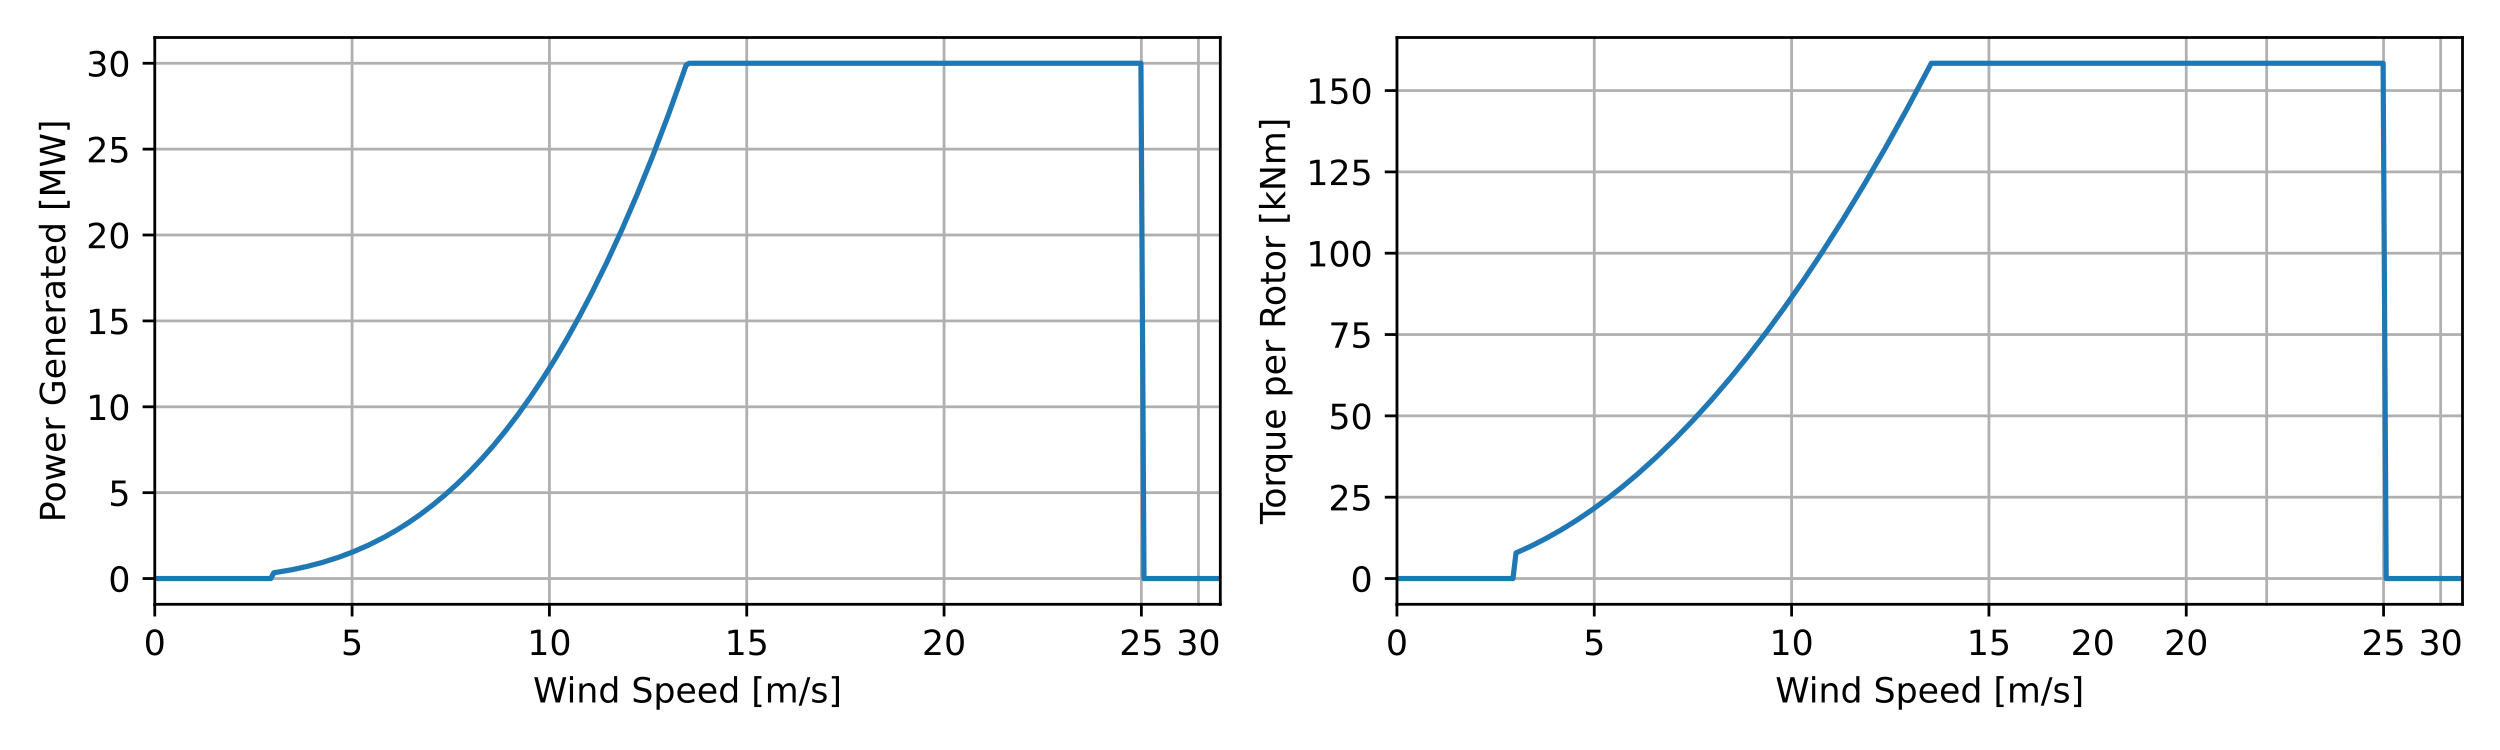
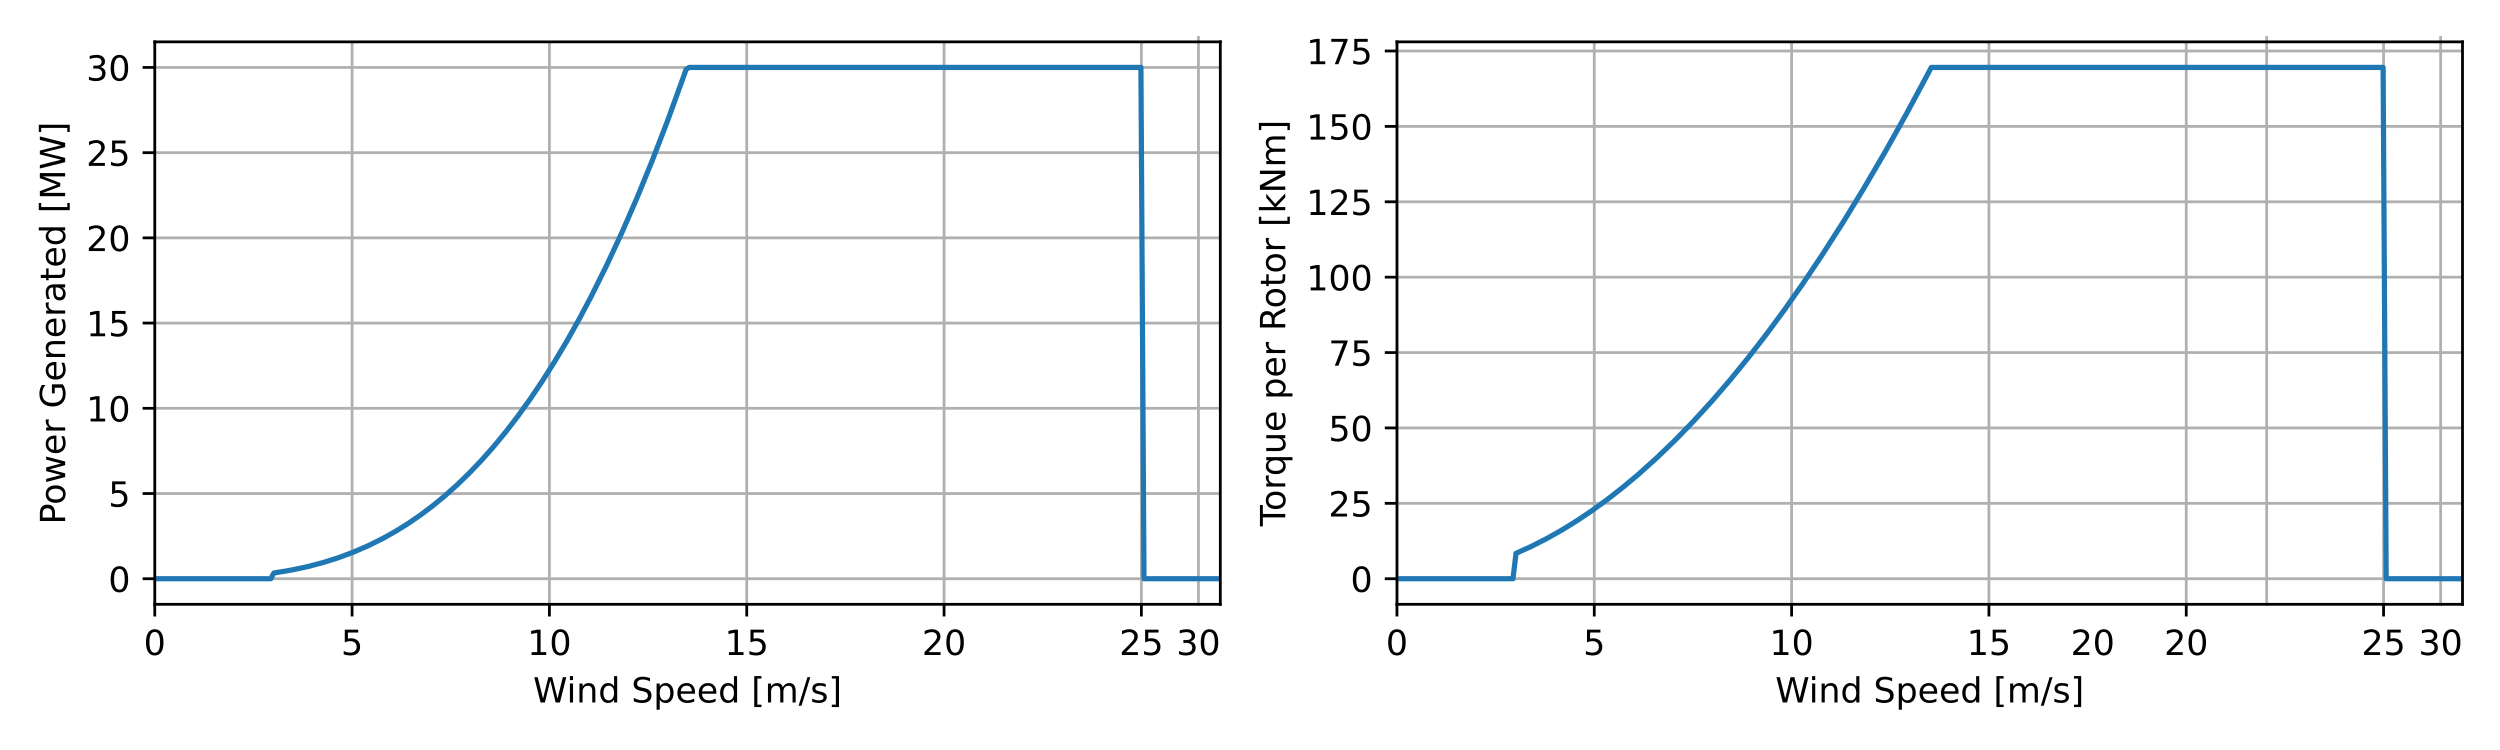
<svg xmlns="http://www.w3.org/2000/svg" xmlns:xlink="http://www.w3.org/1999/xlink" width="720pt" height="216pt" viewBox="0 0 720 216" version="1.1">
  <defs>
    <style type="text/css">*{stroke-linejoin: round; stroke-linecap: butt}</style>
  </defs>
  <g id="figure_1">
    <g id="patch_1">
      <path d="M 0 216  L 720 216  L 720 0  L 0 0  z " style="fill: #ffffff" />
    </g>
    <g id="axes_1">
      <g id="patch_2">
-         <path d="M 44.57 174.04  L 351.45 174.04  L 351.45 10.8  L 44.57 10.8  z " style="fill: #ffffff" />
+         <path d="M 44.57 174.04  L 351.45 174.04  L 351.45 12.057  L 44.57 12.057  z " style="fill: #ffffff" />
      </g>
      <g id="matplotlib.axis_1">
        <g id="xtick_1">
          <g id="line2d_1">
-             <path d="M 44.57 174.04  L 44.57 10.8  " clip-path="url(#p744502bdc9)" style="fill: none; stroke: #b0b0b0; stroke-width: 0.8; stroke-linecap: square" />
+             <path d="M 44.57 174.04  L 44.57 12.057  " clip-path="url(#pbaf3870a83)" style="fill: none; stroke: #b0b0b0; stroke-width: 0.8; stroke-linecap: square" />
          </g>
          <g id="line2d_2">
            <defs>
-               <path id="m77b9ac96eb" d="M 0 0  L 0 3.5  " style="stroke: #000000; stroke-width: 0.8" />
+               <path id="m35f73b6343" d="M 0 0  L 0 3.5  " style="stroke: #000000; stroke-width: 0.8" />
            </defs>
            <g>
-               <use xlink:href="#m77b9ac96eb" x="44.57" y="174.04" style="stroke: #000000; stroke-width: 0.8" />
+               <use xlink:href="#m35f73b6343" x="44.57" y="174.04" style="stroke: #000000; stroke-width: 0.8" />
            </g>
          </g>
          <g id="text_1">
            <g transform="translate(41.38875 188.6384) scale(0.1 -0.1)">
              <defs>
                <path id="DejaVuSans-30" d="M 2034 4250  Q 1547 4250 1301 3770  Q 1056 3291 1056 2328  Q 1056 1369 1301 889  Q 1547 409 2034 409  Q 2525 409 2770 889  Q 3016 1369 3016 2328  Q 3016 3291 2770 3770  Q 2525 4250 2034 4250  z M 2034 4750  Q 2819 4750 3233 4129  Q 3647 3509 3647 2328  Q 3647 1150 3233 529  Q 2819 -91 2034 -91  Q 1250 -91 836 529  Q 422 1150 422 2328  Q 422 3509 836 4129  Q 1250 4750 2034 4750  z " transform="scale(0.015625)" />
              </defs>
              <use xlink:href="#DejaVuSans-30" />
            </g>
          </g>
        </g>
        <g id="xtick_2">
          <g id="line2d_3">
-             <path d="M 101.4 174.04  L 101.4 10.8  " clip-path="url(#p744502bdc9)" style="fill: none; stroke: #b0b0b0; stroke-width: 0.8; stroke-linecap: square" />
+             <path d="M 101.4 174.04  L 101.4 12.057  " clip-path="url(#pbaf3870a83)" style="fill: none; stroke: #b0b0b0; stroke-width: 0.8; stroke-linecap: square" />
          </g>
          <g id="line2d_4">
            <g>
-               <use xlink:href="#m77b9ac96eb" x="101.4" y="174.04" style="stroke: #000000; stroke-width: 0.8" />
+               <use xlink:href="#m35f73b6343" x="101.4" y="174.04" style="stroke: #000000; stroke-width: 0.8" />
            </g>
          </g>
          <g id="text_2">
            <g transform="translate(98.21838 188.6384) scale(0.1 -0.1)">
              <defs>
                <path id="DejaVuSans-35" d="M 691 4666  L 3169 4666  L 3169 4134  L 1269 4134  L 1269 2991  Q 1406 3038 1543 3061  Q 1681 3084 1819 3084  Q 2600 3084 3056 2656  Q 3513 2228 3513 1497  Q 3513 744 3044 326  Q 2575 -91 1722 -91  Q 1428 -91 1123 -41  Q 819 9 494 109  L 494 744  Q 775 591 1075 516  Q 1375 441 1709 441  Q 2250 441 2565 725  Q 2881 1009 2881 1497  Q 2881 1984 2565 2268  Q 2250 2553 1709 2553  Q 1456 2553 1204 2497  Q 953 2441 691 2322  L 691 4666  z " transform="scale(0.015625)" />
              </defs>
              <use xlink:href="#DejaVuSans-35" />
            </g>
          </g>
        </g>
        <g id="xtick_3">
          <g id="line2d_5">
-             <path d="M 158.229 174.04  L 158.229 10.8  " clip-path="url(#p744502bdc9)" style="fill: none; stroke: #b0b0b0; stroke-width: 0.8; stroke-linecap: square" />
+             <path d="M 158.229 174.04  L 158.229 12.057  " clip-path="url(#pbaf3870a83)" style="fill: none; stroke: #b0b0b0; stroke-width: 0.8; stroke-linecap: square" />
          </g>
          <g id="line2d_6">
            <g>
-               <use xlink:href="#m77b9ac96eb" x="158.229" y="174.04" style="stroke: #000000; stroke-width: 0.8" />
+               <use xlink:href="#m35f73b6343" x="158.229" y="174.04" style="stroke: #000000; stroke-width: 0.8" />
            </g>
          </g>
          <g id="text_3">
            <g transform="translate(151.8668 188.6384) scale(0.1 -0.1)">
              <defs>
                <path id="DejaVuSans-31" d="M 794 531  L 1825 531  L 1825 4091  L 703 3866  L 703 4441  L 1819 4666  L 2450 4666  L 2450 531  L 3481 531  L 3481 0  L 794 0  L 794 531  z " transform="scale(0.015625)" />
              </defs>
              <use xlink:href="#DejaVuSans-31" />
              <use xlink:href="#DejaVuSans-30" x="63.623" />
            </g>
          </g>
        </g>
        <g id="xtick_4">
          <g id="line2d_7">
-             <path d="M 215.059 174.04  L 215.059 10.8  " clip-path="url(#p744502bdc9)" style="fill: none; stroke: #b0b0b0; stroke-width: 0.8; stroke-linecap: square" />
+             <path d="M 215.059 174.04  L 215.059 12.057  " clip-path="url(#pbaf3870a83)" style="fill: none; stroke: #b0b0b0; stroke-width: 0.8; stroke-linecap: square" />
          </g>
          <g id="line2d_8">
            <g>
-               <use xlink:href="#m77b9ac96eb" x="215.059" y="174.04" style="stroke: #000000; stroke-width: 0.8" />
+               <use xlink:href="#m35f73b6343" x="215.059" y="174.04" style="stroke: #000000; stroke-width: 0.8" />
            </g>
          </g>
          <g id="text_4">
            <g transform="translate(208.6964 188.6384) scale(0.1 -0.1)">
              <use xlink:href="#DejaVuSans-31" />
              <use xlink:href="#DejaVuSans-35" x="63.623" />
            </g>
          </g>
        </g>
        <g id="xtick_5">
          <g id="line2d_9">
-             <path d="M 271.889 174.04  L 271.889 10.8  " clip-path="url(#p744502bdc9)" style="fill: none; stroke: #b0b0b0; stroke-width: 0.8; stroke-linecap: square" />
+             <path d="M 271.889 174.04  L 271.889 12.057  " clip-path="url(#pbaf3870a83)" style="fill: none; stroke: #b0b0b0; stroke-width: 0.8; stroke-linecap: square" />
          </g>
          <g id="line2d_10">
            <g>
-               <use xlink:href="#m77b9ac96eb" x="271.889" y="174.04" style="stroke: #000000; stroke-width: 0.8" />
+               <use xlink:href="#m35f73b6343" x="271.889" y="174.04" style="stroke: #000000; stroke-width: 0.8" />
            </g>
          </g>
          <g id="text_5">
            <g transform="translate(265.526 188.6384) scale(0.1 -0.1)">
              <defs>
                <path id="DejaVuSans-32" d="M 1228 531  L 3431 531  L 3431 0  L 469 0  L 469 531  Q 828 903 1448 1529  Q 2069 2156 2228 2338  Q 2531 2678 2651 2914  Q 2772 3150 2772 3378  Q 2772 3750 2511 3984  Q 2250 4219 1831 4219  Q 1534 4219 1204 4116  Q 875 4013 500 3803  L 500 4441  Q 881 4594 1212 4672  Q 1544 4750 1819 4750  Q 2544 4750 2975 4387  Q 3406 4025 3406 3419  Q 3406 3131 3298 2873  Q 3191 2616 2906 2266  Q 2828 2175 2409 1742  Q 1991 1309 1228 531  z " transform="scale(0.015625)" />
              </defs>
              <use xlink:href="#DejaVuSans-32" />
              <use xlink:href="#DejaVuSans-30" x="63.623" />
            </g>
          </g>
        </g>
        <g id="xtick_6">
          <g id="line2d_11">
-             <path d="M 328.718 174.04  L 328.718 10.8  " clip-path="url(#p744502bdc9)" style="fill: none; stroke: #b0b0b0; stroke-width: 0.8; stroke-linecap: square" />
+             <path d="M 328.718 174.04  L 328.718 12.057  " clip-path="url(#pbaf3870a83)" style="fill: none; stroke: #b0b0b0; stroke-width: 0.8; stroke-linecap: square" />
          </g>
          <g id="line2d_12">
            <g>
-               <use xlink:href="#m77b9ac96eb" x="328.718" y="174.04" style="stroke: #000000; stroke-width: 0.8" />
+               <use xlink:href="#m35f73b6343" x="328.718" y="174.04" style="stroke: #000000; stroke-width: 0.8" />
            </g>
          </g>
          <g id="text_6">
            <g transform="translate(322.3556 188.6384) scale(0.1 -0.1)">
              <use xlink:href="#DejaVuSans-32" />
              <use xlink:href="#DejaVuSans-35" x="63.623" />
            </g>
          </g>
        </g>
        <g id="xtick_7">
          <g id="line2d_13">
            <path d="M 345.15 174.04  L 345.15 10.8  " clip-path="url(#pba02315aa2)" style="fill: none; stroke: #b0b0b0; stroke-width: 0.8; stroke-linecap: square" />
          </g>
          <g id="line2d_14">
            <g>
              <use xlink:href="#m69f1513c51" x="345.15" y="174.04" style="stroke: #000000; stroke-width: 0.8" />
            </g>
          </g>
          <g id="text_7">
            <g transform="translate(338.7875 188.6384) scale(0.1 -0.1)">
              <defs>
                <path id="DejaVuSans-33" d="M 2597 2516  Q 3050 2419 3304 2112  Q 3559 1806 3559 1356  Q 3559 666 3084 287  Q 2609 -91 1734 -91  Q 1441 -91 1130 -33  Q 819 25 488 141  L 488 750  Q 750 597 1062 519  Q 1375 441 1716 441  Q 2309 441 2620 675  Q 2931 909 2931 1356  Q 2931 1769 2642 2001  Q 2353 2234 1838 2234  L 1294 2234  L 1294 2753  L 1863 2753  Q 2328 2753 2575 2939  Q 2822 3125 2822 3475  Q 2822 3834 2567 4026  Q 2313 4219 1838 4219  Q 1578 4219 1281 4162  Q 984 4106 628 3988  L 628 4550  Q 988 4650 1302 4700  Q 1616 4750 1894 4750  Q 2613 4750 3031 4423  Q 3450 4097 3450 3541  Q 3450 3153 3228 2886  Q 3006 2619 2597 2516  z " transform="scale(0.015625)" />
              </defs>
              <use xlink:href="#DejaVuSans-33" />
              <use xlink:href="#DejaVuSans-30" x="63.623" />
            </g>
          </g>
        </g>
        <g id="text_8">
          <g transform="translate(153.5319 202.3166) scale(0.1 -0.1)">
            <defs>
              <path id="DejaVuSans-57" d="M 213 4666  L 850 4666  L 1831 722  L 2809 4666  L 3519 4666  L 4500 722  L 5478 4666  L 6119 4666  L 4947 0  L 4153 0  L 3169 4050  L 2175 0  L 1381 0  L 213 4666  z " transform="scale(0.015625)" />
              <path id="DejaVuSans-69" d="M 603 3500  L 1178 3500  L 1178 0  L 603 0  L 603 3500  z M 603 4863  L 1178 4863  L 1178 4134  L 603 4134  L 603 4863  z " transform="scale(0.015625)" />
              <path id="DejaVuSans-6e" d="M 3513 2113  L 3513 0  L 2938 0  L 2938 2094  Q 2938 2591 2744 2837  Q 2550 3084 2163 3084  Q 1697 3084 1428 2787  Q 1159 2491 1159 1978  L 1159 0  L 581 0  L 581 3500  L 1159 3500  L 1159 2956  Q 1366 3272 1645 3428  Q 1925 3584 2291 3584  Q 2894 3584 3203 3211  Q 3513 2838 3513 2113  z " transform="scale(0.015625)" />
              <path id="DejaVuSans-64" d="M 2906 2969  L 2906 4863  L 3481 4863  L 3481 0  L 2906 0  L 2906 525  Q 2725 213 2448 61  Q 2172 -91 1784 -91  Q 1150 -91 751 415  Q 353 922 353 1747  Q 353 2572 751 3078  Q 1150 3584 1784 3584  Q 2172 3584 2448 3432  Q 2725 3281 2906 2969  z M 947 1747  Q 947 1113 1208 752  Q 1469 391 1925 391  Q 2381 391 2643 752  Q 2906 1113 2906 1747  Q 2906 2381 2643 2742  Q 2381 3103 1925 3103  Q 1469 3103 1208 2742  Q 947 2381 947 1747  z " transform="scale(0.015625)" />
              <path id="DejaVuSans-20" transform="scale(0.015625)" />
              <path id="DejaVuSans-53" d="M 3425 4513  L 3425 3897  Q 3066 4069 2747 4153  Q 2428 4238 2131 4238  Q 1616 4238 1336 4038  Q 1056 3838 1056 3469  Q 1056 3159 1242 3001  Q 1428 2844 1947 2747  L 2328 2669  Q 3034 2534 3370 2195  Q 3706 1856 3706 1288  Q 3706 609 3251 259  Q 2797 -91 1919 -91  Q 1588 -91 1214 -16  Q 841 59 441 206  L 441 856  Q 825 641 1194 531  Q 1563 422 1919 422  Q 2459 422 2753 634  Q 3047 847 3047 1241  Q 3047 1584 2836 1778  Q 2625 1972 2144 2069  L 1759 2144  Q 1053 2284 737 2584  Q 422 2884 422 3419  Q 422 4038 858 4394  Q 1294 4750 2059 4750  Q 2388 4750 2728 4690  Q 3069 4631 3425 4513  z " transform="scale(0.015625)" />
              <path id="DejaVuSans-70" d="M 1159 525  L 1159 -1331  L 581 -1331  L 581 3500  L 1159 3500  L 1159 2969  Q 1341 3281 1617 3432  Q 1894 3584 2278 3584  Q 2916 3584 3314 3078  Q 3713 2572 3713 1747  Q 3713 922 3314 415  Q 2916 -91 2278 -91  Q 1894 -91 1617 61  Q 1341 213 1159 525  z M 3116 1747  Q 3116 2381 2855 2742  Q 2594 3103 2138 3103  Q 1681 3103 1420 2742  Q 1159 2381 1159 1747  Q 1159 1113 1420 752  Q 1681 391 2138 391  Q 2594 391 2855 752  Q 3116 1113 3116 1747  z " transform="scale(0.015625)" />
              <path id="DejaVuSans-65" d="M 3597 1894  L 3597 1613  L 953 1613  Q 991 1019 1311 708  Q 1631 397 2203 397  Q 2534 397 2845 478  Q 3156 559 3463 722  L 3463 178  Q 3153 47 2828 -22  Q 2503 -91 2169 -91  Q 1331 -91 842 396  Q 353 884 353 1716  Q 353 2575 817 3079  Q 1281 3584 2069 3584  Q 2775 3584 3186 3129  Q 3597 2675 3597 1894  z M 3022 2063  Q 3016 2534 2758 2815  Q 2500 3097 2075 3097  Q 1594 3097 1305 2825  Q 1016 2553 972 2059  L 3022 2063  z " transform="scale(0.015625)" />
              <path id="DejaVuSans-5b" d="M 550 4863  L 1875 4863  L 1875 4416  L 1125 4416  L 1125 -397  L 1875 -397  L 1875 -844  L 550 -844  L 550 4863  z " transform="scale(0.015625)" />
              <path id="DejaVuSans-6d" d="M 3328 2828  Q 3544 3216 3844 3400  Q 4144 3584 4550 3584  Q 5097 3584 5394 3201  Q 5691 2819 5691 2113  L 5691 0  L 5113 0  L 5113 2094  Q 5113 2597 4934 2840  Q 4756 3084 4391 3084  Q 3944 3084 3684 2787  Q 3425 2491 3425 1978  L 3425 0  L 2847 0  L 2847 2094  Q 2847 2600 2669 2842  Q 2491 3084 2119 3084  Q 1678 3084 1418 2786  Q 1159 2488 1159 1978  L 1159 0  L 581 0  L 581 3500  L 1159 3500  L 1159 2956  Q 1356 3278 1631 3431  Q 1906 3584 2284 3584  Q 2666 3584 2933 3390  Q 3200 3197 3328 2828  z " transform="scale(0.015625)" />
              <path id="DejaVuSans-2f" d="M 1625 4666  L 2156 4666  L 531 -594  L 0 -594  L 1625 4666  z " transform="scale(0.015625)" />
              <path id="DejaVuSans-73" d="M 2834 3397  L 2834 2853  Q 2591 2978 2328 3040  Q 2066 3103 1784 3103  Q 1356 3103 1142 2972  Q 928 2841 928 2578  Q 928 2378 1081 2264  Q 1234 2150 1697 2047  L 1894 2003  Q 2506 1872 2764 1633  Q 3022 1394 3022 966  Q 3022 478 2636 193  Q 2250 -91 1575 -91  Q 1294 -91 989 -36  Q 684 19 347 128  L 347 722  Q 666 556 975 473  Q 1284 391 1588 391  Q 1994 391 2212 530  Q 2431 669 2431 922  Q 2431 1156 2273 1281  Q 2116 1406 1581 1522  L 1381 1569  Q 847 1681 609 1914  Q 372 2147 372 2553  Q 372 3047 722 3315  Q 1072 3584 1716 3584  Q 2034 3584 2315 3537  Q 2597 3491 2834 3397  z " transform="scale(0.015625)" />
              <path id="DejaVuSans-5d" d="M 1947 4863  L 1947 -844  L 622 -844  L 622 -397  L 1369 -397  L 1369 4416  L 622 4416  L 622 4863  L 1947 4863  z " transform="scale(0.015625)" />
            </defs>
            <use xlink:href="#DejaVuSans-57" />
            <use xlink:href="#DejaVuSans-69" x="96.627" />
            <use xlink:href="#DejaVuSans-6e" x="124.41" />
            <use xlink:href="#DejaVuSans-64" x="187.789" />
            <use xlink:href="#DejaVuSans-20" x="251.266" />
            <use xlink:href="#DejaVuSans-53" x="283.053" />
            <use xlink:href="#DejaVuSans-70" x="346.529" />
            <use xlink:href="#DejaVuSans-65" x="410.006" />
            <use xlink:href="#DejaVuSans-65" x="471.529" />
            <use xlink:href="#DejaVuSans-64" x="533.053" />
            <use xlink:href="#DejaVuSans-20" x="596.529" />
            <use xlink:href="#DejaVuSans-5b" x="628.316" />
            <use xlink:href="#DejaVuSans-6d" x="667.33" />
            <use xlink:href="#DejaVuSans-2f" x="764.742" />
            <use xlink:href="#DejaVuSans-73" x="798.434" />
            <use xlink:href="#DejaVuSans-5d" x="850.533" />
          </g>
        </g>
      </g>
      <g id="matplotlib.axis_2">
        <g id="ytick_1">
          <g id="line2d_13">
-             <path d="M 44.57 166.62  L 351.45 166.62  " clip-path="url(#p744502bdc9)" style="fill: none; stroke: #b0b0b0; stroke-width: 0.8; stroke-linecap: square" />
+             <path d="M 44.57 166.677  L 351.45 166.677  " clip-path="url(#pbaf3870a83)" style="fill: none; stroke: #b0b0b0; stroke-width: 0.8; stroke-linecap: square" />
          </g>
          <g id="line2d_14">
            <defs>
-               <path id="m6d35f40052" d="M 0 0  L -3.5 0  " style="stroke: #000000; stroke-width: 0.8" />
+               <path id="m2a6ce05470" d="M 0 0  L -3.5 0  " style="stroke: #000000; stroke-width: 0.8" />
            </defs>
            <g>
-               <use xlink:href="#m6d35f40052" x="44.57" y="166.62" style="stroke: #000000; stroke-width: 0.8" />
+               <use xlink:href="#m2a6ce05470" x="44.57" y="166.677" style="stroke: #000000; stroke-width: 0.8" />
            </g>
          </g>
          <g id="text_8">
-             <g transform="translate(31.2075 170.4192) scale(0.1 -0.1)">
+             <g transform="translate(31.2075 170.4764) scale(0.1 -0.1)">
              <use xlink:href="#DejaVuSans-30" />
            </g>
          </g>
        </g>
        <g id="ytick_2">
          <g id="line2d_15">
-             <path d="M 44.57 141.887  L 351.45 141.887  " clip-path="url(#p744502bdc9)" style="fill: none; stroke: #b0b0b0; stroke-width: 0.8; stroke-linecap: square" />
+             <path d="M 44.57 142.134  L 351.45 142.134  " clip-path="url(#pbaf3870a83)" style="fill: none; stroke: #b0b0b0; stroke-width: 0.8; stroke-linecap: square" />
          </g>
          <g id="line2d_16">
            <g>
-               <use xlink:href="#m6d35f40052" x="44.57" y="141.887" style="stroke: #000000; stroke-width: 0.8" />
+               <use xlink:href="#m2a6ce05470" x="44.57" y="142.134" style="stroke: #000000; stroke-width: 0.8" />
            </g>
          </g>
          <g id="text_9">
-             <g transform="translate(31.2075 145.6859) scale(0.1 -0.1)">
+             <g transform="translate(31.2075 145.9335) scale(0.1 -0.1)">
              <use xlink:href="#DejaVuSans-35" />
            </g>
          </g>
        </g>
        <g id="ytick_3">
          <g id="line2d_17">
-             <path d="M 44.57 117.153  L 351.45 117.153  " clip-path="url(#p744502bdc9)" style="fill: none; stroke: #b0b0b0; stroke-width: 0.8; stroke-linecap: square" />
+             <path d="M 44.57 117.591  L 351.45 117.591  " clip-path="url(#pbaf3870a83)" style="fill: none; stroke: #b0b0b0; stroke-width: 0.8; stroke-linecap: square" />
          </g>
          <g id="line2d_18">
            <g>
-               <use xlink:href="#m6d35f40052" x="44.57" y="117.153" style="stroke: #000000; stroke-width: 0.8" />
+               <use xlink:href="#m2a6ce05470" x="44.57" y="117.591" style="stroke: #000000; stroke-width: 0.8" />
            </g>
          </g>
          <g id="text_10">
-             <g transform="translate(24.845 120.9526) scale(0.1 -0.1)">
+             <g transform="translate(24.845 121.3906) scale(0.1 -0.1)">
              <use xlink:href="#DejaVuSans-31" />
              <use xlink:href="#DejaVuSans-30" x="63.623" />
            </g>
          </g>
        </g>
        <g id="ytick_4">
          <g id="line2d_19">
-             <path d="M 44.57 92.42  L 351.45 92.42  " clip-path="url(#p744502bdc9)" style="fill: none; stroke: #b0b0b0; stroke-width: 0.8; stroke-linecap: square" />
+             <path d="M 44.57 93.048  L 351.45 93.048  " clip-path="url(#pbaf3870a83)" style="fill: none; stroke: #b0b0b0; stroke-width: 0.8; stroke-linecap: square" />
          </g>
          <g id="line2d_20">
            <g>
-               <use xlink:href="#m6d35f40052" x="44.57" y="92.42" style="stroke: #000000; stroke-width: 0.8" />
+               <use xlink:href="#m2a6ce05470" x="44.57" y="93.048" style="stroke: #000000; stroke-width: 0.8" />
            </g>
          </g>
          <g id="text_11">
-             <g transform="translate(24.845 96.21922) scale(0.1 -0.1)">
+             <g transform="translate(24.845 96.84767) scale(0.1 -0.1)">
              <use xlink:href="#DejaVuSans-31" />
              <use xlink:href="#DejaVuSans-35" x="63.623" />
            </g>
          </g>
        </g>
        <g id="ytick_5">
          <g id="line2d_21">
-             <path d="M 44.57 67.687  L 351.45 67.687  " clip-path="url(#p744502bdc9)" style="fill: none; stroke: #b0b0b0; stroke-width: 0.8; stroke-linecap: square" />
+             <path d="M 44.57 68.506  L 351.45 68.506  " clip-path="url(#pbaf3870a83)" style="fill: none; stroke: #b0b0b0; stroke-width: 0.8; stroke-linecap: square" />
          </g>
          <g id="line2d_22">
            <g>
-               <use xlink:href="#m6d35f40052" x="44.57" y="67.687" style="stroke: #000000; stroke-width: 0.8" />
+               <use xlink:href="#m2a6ce05470" x="44.57" y="68.506" style="stroke: #000000; stroke-width: 0.8" />
            </g>
          </g>
          <g id="text_12">
-             <g transform="translate(24.845 71.48588) scale(0.1 -0.1)">
+             <g transform="translate(24.845 72.30478) scale(0.1 -0.1)">
              <use xlink:href="#DejaVuSans-32" />
              <use xlink:href="#DejaVuSans-30" x="63.623" />
            </g>
          </g>
        </g>
        <g id="ytick_6">
          <g id="line2d_23">
-             <path d="M 44.57 42.953  L 351.45 42.953  " clip-path="url(#p744502bdc9)" style="fill: none; stroke: #b0b0b0; stroke-width: 0.8; stroke-linecap: square" />
+             <path d="M 44.57 43.963  L 351.45 43.963  " clip-path="url(#pbaf3870a83)" style="fill: none; stroke: #b0b0b0; stroke-width: 0.8; stroke-linecap: square" />
          </g>
          <g id="line2d_24">
            <g>
-               <use xlink:href="#m6d35f40052" x="44.57" y="42.953" style="stroke: #000000; stroke-width: 0.8" />
+               <use xlink:href="#m2a6ce05470" x="44.57" y="43.963" style="stroke: #000000; stroke-width: 0.8" />
            </g>
          </g>
          <g id="text_13">
-             <g transform="translate(24.845 46.75255) scale(0.1 -0.1)">
+             <g transform="translate(24.845 47.76188) scale(0.1 -0.1)">
              <use xlink:href="#DejaVuSans-32" />
              <use xlink:href="#DejaVuSans-35" x="63.623" />
            </g>
          </g>
        </g>
        <g id="ytick_7">
          <g id="line2d_25">
-             <path d="M 44.57 18.22  L 351.45 18.22  " clip-path="url(#p744502bdc9)" style="fill: none; stroke: #b0b0b0; stroke-width: 0.8; stroke-linecap: square" />
+             <path d="M 44.57 19.42  L 351.45 19.42  " clip-path="url(#pbaf3870a83)" style="fill: none; stroke: #b0b0b0; stroke-width: 0.8; stroke-linecap: square" />
          </g>
          <g id="line2d_26">
            <g>
-               <use xlink:href="#m6d35f40052" x="44.57" y="18.22" style="stroke: #000000; stroke-width: 0.8" />
+               <use xlink:href="#m2a6ce05470" x="44.57" y="19.42" style="stroke: #000000; stroke-width: 0.8" />
            </g>
          </g>
          <g id="text_14">
-             <g transform="translate(24.845 22.01922) scale(0.1 -0.1)">
+             <g transform="translate(24.845 23.21899) scale(0.1 -0.1)">
              <defs>
                <path id="DejaVuSans-33" d="M 2597 2516  Q 3050 2419 3304 2112  Q 3559 1806 3559 1356  Q 3559 666 3084 287  Q 2609 -91 1734 -91  Q 1441 -91 1130 -33  Q 819 25 488 141  L 488 750  Q 750 597 1062 519  Q 1375 441 1716 441  Q 2309 441 2620 675  Q 2931 909 2931 1356  Q 2931 1769 2642 2001  Q 2353 2234 1838 2234  L 1294 2234  L 1294 2753  L 1863 2753  Q 2328 2753 2575 2939  Q 2822 3125 2822 3475  Q 2822 3834 2567 4026  Q 2313 4219 1838 4219  Q 1578 4219 1281 4162  Q 984 4106 628 3988  L 628 4550  Q 988 4650 1302 4700  Q 1616 4750 1894 4750  Q 2613 4750 3031 4423  Q 3450 4097 3450 3541  Q 3450 3153 3228 2886  Q 3006 2619 2597 2516  z " transform="scale(0.015625)" />
              </defs>
              <use xlink:href="#DejaVuSans-33" />
              <use xlink:href="#DejaVuSans-30" x="63.623" />
            </g>
          </g>
        </g>
        <g id="text_15">
-           <g transform="translate(18.76531 150.3981) rotate(-90) scale(0.1 -0.1)">
+           <g transform="translate(18.76531 151.0266) rotate(-90) scale(0.1 -0.1)">
            <defs>
              <path id="DejaVuSans-50" d="M 1259 4147  L 1259 2394  L 2053 2394  Q 2494 2394 2734 2622  Q 2975 2850 2975 3272  Q 2975 3691 2734 3919  Q 2494 4147 2053 4147  L 1259 4147  z M 628 4666  L 2053 4666  Q 2838 4666 3239 4311  Q 3641 3956 3641 3272  Q 3641 2581 3239 2228  Q 2838 1875 2053 1875  L 1259 1875  L 1259 0  L 628 0  L 628 4666  z " transform="scale(0.015625)" />
              <path id="DejaVuSans-6f" d="M 1959 3097  Q 1497 3097 1228 2736  Q 959 2375 959 1747  Q 959 1119 1226 758  Q 1494 397 1959 397  Q 2419 397 2687 759  Q 2956 1122 2956 1747  Q 2956 2369 2687 2733  Q 2419 3097 1959 3097  z M 1959 3584  Q 2709 3584 3137 3096  Q 3566 2609 3566 1747  Q 3566 888 3137 398  Q 2709 -91 1959 -91  Q 1206 -91 779 398  Q 353 888 353 1747  Q 353 2609 779 3096  Q 1206 3584 1959 3584  z " transform="scale(0.015625)" />
              <path id="DejaVuSans-77" d="M 269 3500  L 844 3500  L 1563 769  L 2278 3500  L 2956 3500  L 3675 769  L 4391 3500  L 4966 3500  L 4050 0  L 3372 0  L 2619 2869  L 1863 0  L 1184 0  L 269 3500  z " transform="scale(0.015625)" />
              <path id="DejaVuSans-72" d="M 2631 2963  Q 2534 3019 2420 3045  Q 2306 3072 2169 3072  Q 1681 3072 1420 2755  Q 1159 2438 1159 1844  L 1159 0  L 581 0  L 581 3500  L 1159 3500  L 1159 2956  Q 1341 3275 1631 3429  Q 1922 3584 2338 3584  Q 2397 3584 2469 3576  Q 2541 3569 2628 3553  L 2631 2963  z " transform="scale(0.015625)" />
              <path id="DejaVuSans-47" d="M 3809 666  L 3809 1919  L 2778 1919  L 2778 2438  L 4434 2438  L 4434 434  Q 4069 175 3628 42  Q 3188 -91 2688 -91  Q 1594 -91 976 548  Q 359 1188 359 2328  Q 359 3472 976 4111  Q 1594 4750 2688 4750  Q 3144 4750 3555 4637  Q 3966 4525 4313 4306  L 4313 3634  Q 3963 3931 3569 4081  Q 3175 4231 2741 4231  Q 1884 4231 1454 3753  Q 1025 3275 1025 2328  Q 1025 1384 1454 906  Q 1884 428 2741 428  Q 3075 428 3337 486  Q 3600 544 3809 666  z " transform="scale(0.015625)" />
              <path id="DejaVuSans-61" d="M 2194 1759  Q 1497 1759 1228 1600  Q 959 1441 959 1056  Q 959 750 1161 570  Q 1363 391 1709 391  Q 2188 391 2477 730  Q 2766 1069 2766 1631  L 2766 1759  L 2194 1759  z M 3341 1997  L 3341 0  L 2766 0  L 2766 531  Q 2569 213 2275 61  Q 1981 -91 1556 -91  Q 1019 -91 701 211  Q 384 513 384 1019  Q 384 1609 779 1909  Q 1175 2209 1959 2209  L 2766 2209  L 2766 2266  Q 2766 2663 2505 2880  Q 2244 3097 1772 3097  Q 1472 3097 1187 3025  Q 903 2953 641 2809  L 641 3341  Q 956 3463 1253 3523  Q 1550 3584 1831 3584  Q 2591 3584 2966 3190  Q 3341 2797 3341 1997  z " transform="scale(0.015625)" />
              <path id="DejaVuSans-74" d="M 1172 4494  L 1172 3500  L 2356 3500  L 2356 3053  L 1172 3053  L 1172 1153  Q 1172 725 1289 603  Q 1406 481 1766 481  L 2356 481  L 2356 0  L 1766 0  Q 1100 0 847 248  Q 594 497 594 1153  L 594 3053  L 172 3053  L 172 3500  L 594 3500  L 594 4494  L 1172 4494  z " transform="scale(0.015625)" />
              <path id="DejaVuSans-4d" d="M 628 4666  L 1569 4666  L 2759 1491  L 3956 4666  L 4897 4666  L 4897 0  L 4281 0  L 4281 4097  L 3078 897  L 2444 897  L 1241 4097  L 1241 0  L 628 0  L 628 4666  z " transform="scale(0.015625)" />
            </defs>
            <use xlink:href="#DejaVuSans-50" />
            <use xlink:href="#DejaVuSans-6f" x="56.678" />
            <use xlink:href="#DejaVuSans-77" x="117.859" />
            <use xlink:href="#DejaVuSans-65" x="199.646" />
            <use xlink:href="#DejaVuSans-72" x="261.17" />
            <use xlink:href="#DejaVuSans-20" x="302.283" />
            <use xlink:href="#DejaVuSans-47" x="334.07" />
            <use xlink:href="#DejaVuSans-65" x="411.561" />
            <use xlink:href="#DejaVuSans-6e" x="473.084" />
            <use xlink:href="#DejaVuSans-65" x="536.463" />
            <use xlink:href="#DejaVuSans-72" x="597.986" />
            <use xlink:href="#DejaVuSans-61" x="639.1" />
            <use xlink:href="#DejaVuSans-74" x="700.379" />
            <use xlink:href="#DejaVuSans-65" x="739.588" />
            <use xlink:href="#DejaVuSans-64" x="801.111" />
            <use xlink:href="#DejaVuSans-20" x="864.588" />
            <use xlink:href="#DejaVuSans-5b" x="896.375" />
            <use xlink:href="#DejaVuSans-4d" x="935.389" />
            <use xlink:href="#DejaVuSans-57" x="1021.668" />
            <use xlink:href="#DejaVuSans-5d" x="1120.545" />
          </g>
        </g>
      </g>
      <g id="line2d_27">
-         <path d="M 44.57 166.62  L 77.984 166.62  L 78.863 164.956  L 84.139 164.064  L 88.536 163.113  L 92.932 161.952  L 97.329 160.56  L 101.725 158.916  L 106.122 156.997  L 110.518 154.785  L 114.036 152.788  L 117.553 150.579  L 121.07 148.146  L 124.587 145.479  L 128.105 142.567  L 131.622 139.399  L 135.139 135.964  L 138.656 132.252  L 142.174 128.252  L 145.691 123.953  L 149.208 119.344  L 152.725 114.414  L 156.243 109.154  L 159.76 103.551  L 163.277 97.595  L 166.794 91.276  L 170.312 84.583  L 174.708 75.673  L 179.105 66.141  L 183.501 55.964  L 187.898 45.123  L 192.294 33.596  L 196.691 21.362  L 197.57 18.828  L 198.45 18.22  L 328.588 18.22  L 329.467 166.62  L 351.45 166.62  L 351.45 166.62  " clip-path="url(#p744502bdc9)" style="fill: none; stroke: #1f77b4; stroke-width: 1.5; stroke-linecap: square" />
+         <path d="M 44.57 166.677  L 77.984 166.677  L 78.863 165.026  L 84.139 164.14  L 88.536 163.198  L 92.932 162.046  L 97.329 160.664  L 101.725 159.032  L 106.122 157.129  L 110.518 154.933  L 114.036 152.952  L 117.553 150.76  L 121.07 148.346  L 124.587 145.7  L 128.105 142.81  L 131.622 139.667  L 135.139 136.259  L 138.656 132.576  L 142.174 128.606  L 145.691 124.341  L 149.208 119.767  L 152.725 114.876  L 156.243 109.656  L 159.76 104.097  L 163.277 98.188  L 166.794 91.918  L 170.312 85.276  L 174.708 76.435  L 179.105 66.977  L 183.501 56.879  L 187.898 46.122  L 192.294 34.684  L 196.691 22.545  L 197.57 20.031  L 198.45 19.42  L 328.588 19.42  L 329.467 166.677  L 351.45 166.677  L 351.45 166.677  " clip-path="url(#pbaf3870a83)" style="fill: none; stroke: #1f77b4; stroke-width: 1.5; stroke-linecap: square" />
      </g>
      <g id="patch_3">
-         <path d="M 44.57 174.04  L 44.57 10.8  " style="fill: none; stroke: #000000; stroke-width: 0.8; stroke-linejoin: miter; stroke-linecap: square" />
+         <path d="M 44.57 174.04  L 44.57 12.057  " style="fill: none; stroke: #000000; stroke-width: 0.8; stroke-linejoin: miter; stroke-linecap: square" />
      </g>
      <g id="patch_4">
-         <path d="M 351.45 174.04  L 351.45 10.8  " style="fill: none; stroke: #000000; stroke-width: 0.8; stroke-linejoin: miter; stroke-linecap: square" />
+         <path d="M 351.45 174.04  L 351.45 12.057  " style="fill: none; stroke: #000000; stroke-width: 0.8; stroke-linejoin: miter; stroke-linecap: square" />
      </g>
      <g id="patch_5">
        <path d="M 44.57 174.04  L 351.45 174.04  " style="fill: none; stroke: #000000; stroke-width: 0.8; stroke-linejoin: miter; stroke-linecap: square" />
      </g>
      <g id="patch_6">
-         <path d="M 44.57 10.8  L 351.45 10.8  " style="fill: none; stroke: #000000; stroke-width: 0.8; stroke-linejoin: miter; stroke-linecap: square" />
+         <path d="M 44.57 12.057  L 351.45 12.057  " style="fill: none; stroke: #000000; stroke-width: 0.8; stroke-linejoin: miter; stroke-linecap: square" />
      </g>
    </g>
    <g id="axes_2">
      <g id="patch_7">
-         <path d="M 402.32 174.04  L 709.2 174.04  L 709.2 10.8  L 402.32 10.8  z " style="fill: #ffffff" />
+         <path d="M 402.32 174.04  L 709.2 174.04  L 709.2 12.057  L 402.32 12.057  z " style="fill: #ffffff" />
      </g>
      <g id="matplotlib.axis_3">
        <g id="xtick_7">
          <g id="line2d_28">
-             <path d="M 402.32 174.04  L 402.32 10.8  " clip-path="url(#p459a157488)" style="fill: none; stroke: #b0b0b0; stroke-width: 0.8; stroke-linecap: square" />
+             <path d="M 402.32 174.04  L 402.32 12.057  " clip-path="url(#pf3bbef38b0)" style="fill: none; stroke: #b0b0b0; stroke-width: 0.8; stroke-linecap: square" />
          </g>
          <g id="line2d_29">
            <g>
-               <use xlink:href="#m77b9ac96eb" x="402.32" y="174.04" style="stroke: #000000; stroke-width: 0.8" />
+               <use xlink:href="#m35f73b6343" x="402.32" y="174.04" style="stroke: #000000; stroke-width: 0.8" />
            </g>
          </g>
          <g id="text_16">
            <g transform="translate(399.1388 188.6384) scale(0.1 -0.1)">
              <use xlink:href="#DejaVuSans-30" />
            </g>
          </g>
        </g>
        <g id="xtick_8">
          <g id="line2d_30">
-             <path d="M 459.15 174.04  L 459.15 10.8  " clip-path="url(#p459a157488)" style="fill: none; stroke: #b0b0b0; stroke-width: 0.8; stroke-linecap: square" />
+             <path d="M 459.15 174.04  L 459.15 12.057  " clip-path="url(#pf3bbef38b0)" style="fill: none; stroke: #b0b0b0; stroke-width: 0.8; stroke-linecap: square" />
          </g>
          <g id="line2d_31">
            <g>
-               <use xlink:href="#m77b9ac96eb" x="459.15" y="174.04" style="stroke: #000000; stroke-width: 0.8" />
+               <use xlink:href="#m35f73b6343" x="459.15" y="174.04" style="stroke: #000000; stroke-width: 0.8" />
            </g>
          </g>
          <g id="text_17">
            <g transform="translate(455.9684 188.6384) scale(0.1 -0.1)">
              <use xlink:href="#DejaVuSans-35" />
            </g>
          </g>
        </g>
        <g id="xtick_9">
          <g id="line2d_32">
-             <path d="M 515.979 174.04  L 515.979 10.8  " clip-path="url(#p459a157488)" style="fill: none; stroke: #b0b0b0; stroke-width: 0.8; stroke-linecap: square" />
+             <path d="M 515.979 174.04  L 515.979 12.057  " clip-path="url(#pf3bbef38b0)" style="fill: none; stroke: #b0b0b0; stroke-width: 0.8; stroke-linecap: square" />
          </g>
          <g id="line2d_33">
            <g>
-               <use xlink:href="#m77b9ac96eb" x="515.979" y="174.04" style="stroke: #000000; stroke-width: 0.8" />
+               <use xlink:href="#m35f73b6343" x="515.979" y="174.04" style="stroke: #000000; stroke-width: 0.8" />
            </g>
          </g>
          <g id="text_18">
            <g transform="translate(509.6168 188.6384) scale(0.1 -0.1)">
              <use xlink:href="#DejaVuSans-31" />
              <use xlink:href="#DejaVuSans-30" x="63.623" />
            </g>
          </g>
        </g>
        <g id="xtick_10">
          <g id="line2d_34">
-             <path d="M 572.809 174.04  L 572.809 10.8  " clip-path="url(#p459a157488)" style="fill: none; stroke: #b0b0b0; stroke-width: 0.8; stroke-linecap: square" />
+             <path d="M 572.809 174.04  L 572.809 12.057  " clip-path="url(#pf3bbef38b0)" style="fill: none; stroke: #b0b0b0; stroke-width: 0.8; stroke-linecap: square" />
          </g>
          <g id="line2d_35">
            <g>
-               <use xlink:href="#m77b9ac96eb" x="572.809" y="174.04" style="stroke: #000000; stroke-width: 0.8" />
+               <use xlink:href="#m35f73b6343" x="572.809" y="174.04" style="stroke: #000000; stroke-width: 0.8" />
            </g>
          </g>
          <g id="text_19">
            <g transform="translate(566.4464 188.6384) scale(0.1 -0.1)">
              <use xlink:href="#DejaVuSans-31" />
              <use xlink:href="#DejaVuSans-35" x="63.623" />
            </g>
          </g>
        </g>
        <g id="xtick_11">
          <g id="line2d_36">
-             <path d="M 629.639 174.04  L 629.639 10.8  " clip-path="url(#p459a157488)" style="fill: none; stroke: #b0b0b0; stroke-width: 0.8; stroke-linecap: square" />
+             <path d="M 629.639 174.04  L 629.639 12.057  " clip-path="url(#pf3bbef38b0)" style="fill: none; stroke: #b0b0b0; stroke-width: 0.8; stroke-linecap: square" />
          </g>
          <g id="line2d_37">
            <g>
-               <use xlink:href="#m77b9ac96eb" x="629.639" y="174.04" style="stroke: #000000; stroke-width: 0.8" />
+               <use xlink:href="#m35f73b6343" x="629.639" y="174.04" style="stroke: #000000; stroke-width: 0.8" />
            </g>
          </g>
          <g id="text_20">
            <g transform="translate(623.276 188.6384) scale(0.1 -0.1)">
              <use xlink:href="#DejaVuSans-32" />
              <use xlink:href="#DejaVuSans-30" x="63.623" />
            </g>
          </g>
        </g>
        <g id="xtick_12">
          <g id="line2d_38">
-             <path d="M 686.468 174.04  L 686.468 10.8  " clip-path="url(#p459a157488)" style="fill: none; stroke: #b0b0b0; stroke-width: 0.8; stroke-linecap: square" />
+             <path d="M 686.468 174.04  L 686.468 12.057  " clip-path="url(#pf3bbef38b0)" style="fill: none; stroke: #b0b0b0; stroke-width: 0.8; stroke-linecap: square" />
          </g>
          <g id="line2d_39">
            <g>
-               <use xlink:href="#m77b9ac96eb" x="686.468" y="174.04" style="stroke: #000000; stroke-width: 0.8" />
+               <use xlink:href="#m35f73b6343" x="686.468" y="174.04" style="stroke: #000000; stroke-width: 0.8" />
            </g>
          </g>
          <g id="text_21">
            <g transform="translate(596.3442 188.6384) scale(0.1 -0.1)">
              <use xlink:href="#DejaVuSans-32" />
              <use xlink:href="#DejaVuSans-30" x="63.623" />
            </g>
          </g>
        </g>
        <g id="xtick_13">
          <g id="line2d_40">
            <path d="M 652.803 174.04  L 652.803 10.8  " clip-path="url(#p8c512b7d08)" style="fill: none; stroke: #b0b0b0; stroke-width: 0.8; stroke-linecap: square" />
          </g>
          <g id="line2d_41">
            <g>
              <use xlink:href="#m69f1513c51" x="652.803" y="174.04" style="stroke: #000000; stroke-width: 0.8" />
            </g>
          </g>
          <g id="text_22">
            <g transform="translate(680.1056 188.6384) scale(0.1 -0.1)">
              <use xlink:href="#DejaVuSans-32" />
              <use xlink:href="#DejaVuSans-35" x="63.623" />
            </g>
          </g>
        </g>
        <g id="xtick_14">
          <g id="line2d_42">
            <path d="M 702.9 174.04  L 702.9 10.8  " clip-path="url(#p8c512b7d08)" style="fill: none; stroke: #b0b0b0; stroke-width: 0.8; stroke-linecap: square" />
          </g>
          <g id="line2d_43">
            <g>
              <use xlink:href="#m69f1513c51" x="702.9" y="174.04" style="stroke: #000000; stroke-width: 0.8" />
            </g>
          </g>
          <g id="text_23">
            <g transform="translate(696.5375 188.6384) scale(0.1 -0.1)">
              <use xlink:href="#DejaVuSans-33" />
              <use xlink:href="#DejaVuSans-30" x="63.623" />
            </g>
          </g>
        </g>
        <g id="text_24">
          <g transform="translate(511.2819 202.3166) scale(0.1 -0.1)">
            <use xlink:href="#DejaVuSans-57" />
            <use xlink:href="#DejaVuSans-69" x="96.627" />
            <use xlink:href="#DejaVuSans-6e" x="124.41" />
            <use xlink:href="#DejaVuSans-64" x="187.789" />
            <use xlink:href="#DejaVuSans-20" x="251.266" />
            <use xlink:href="#DejaVuSans-53" x="283.053" />
            <use xlink:href="#DejaVuSans-70" x="346.529" />
            <use xlink:href="#DejaVuSans-65" x="410.006" />
            <use xlink:href="#DejaVuSans-65" x="471.529" />
            <use xlink:href="#DejaVuSans-64" x="533.053" />
            <use xlink:href="#DejaVuSans-20" x="596.529" />
            <use xlink:href="#DejaVuSans-5b" x="628.316" />
            <use xlink:href="#DejaVuSans-6d" x="667.33" />
            <use xlink:href="#DejaVuSans-2f" x="764.742" />
            <use xlink:href="#DejaVuSans-73" x="798.434" />
            <use xlink:href="#DejaVuSans-5d" x="850.533" />
          </g>
        </g>
      </g>
      <g id="matplotlib.axis_4">
        <g id="ytick_8">
          <g id="line2d_40">
-             <path d="M 402.32 166.62  L 709.2 166.62  " clip-path="url(#p459a157488)" style="fill: none; stroke: #b0b0b0; stroke-width: 0.8; stroke-linecap: square" />
+             <path d="M 402.32 166.677  L 709.2 166.677  " clip-path="url(#pf3bbef38b0)" style="fill: none; stroke: #b0b0b0; stroke-width: 0.8; stroke-linecap: square" />
          </g>
          <g id="line2d_41">
            <g>
-               <use xlink:href="#m6d35f40052" x="402.32" y="166.62" style="stroke: #000000; stroke-width: 0.8" />
+               <use xlink:href="#m2a6ce05470" x="402.32" y="166.677" style="stroke: #000000; stroke-width: 0.8" />
            </g>
          </g>
          <g id="text_23">
-             <g transform="translate(388.9575 170.4192) scale(0.1 -0.1)">
+             <g transform="translate(388.9575 170.4764) scale(0.1 -0.1)">
              <use xlink:href="#DejaVuSans-30" />
            </g>
          </g>
        </g>
        <g id="ytick_9">
          <g id="line2d_42">
-             <path d="M 402.32 143.197  L 709.2 143.197  " clip-path="url(#p459a157488)" style="fill: none; stroke: #b0b0b0; stroke-width: 0.8; stroke-linecap: square" />
+             <path d="M 402.32 144.965  L 709.2 144.965  " clip-path="url(#pf3bbef38b0)" style="fill: none; stroke: #b0b0b0; stroke-width: 0.8; stroke-linecap: square" />
          </g>
          <g id="line2d_43">
            <g>
-               <use xlink:href="#m6d35f40052" x="402.32" y="143.197" style="stroke: #000000; stroke-width: 0.8" />
+               <use xlink:href="#m2a6ce05470" x="402.32" y="144.965" style="stroke: #000000; stroke-width: 0.8" />
            </g>
          </g>
          <g id="text_24">
-             <g transform="translate(382.595 146.996) scale(0.1 -0.1)">
+             <g transform="translate(382.595 148.7638) scale(0.1 -0.1)">
              <use xlink:href="#DejaVuSans-32" />
              <use xlink:href="#DejaVuSans-35" x="63.623" />
            </g>
          </g>
        </g>
        <g id="ytick_10">
          <g id="line2d_44">
-             <path d="M 402.32 119.774  L 709.2 119.774  " clip-path="url(#p459a157488)" style="fill: none; stroke: #b0b0b0; stroke-width: 0.8; stroke-linecap: square" />
+             <path d="M 402.32 123.252  L 709.2 123.252  " clip-path="url(#pf3bbef38b0)" style="fill: none; stroke: #b0b0b0; stroke-width: 0.8; stroke-linecap: square" />
          </g>
          <g id="line2d_45">
            <g>
-               <use xlink:href="#m6d35f40052" x="402.32" y="119.774" style="stroke: #000000; stroke-width: 0.8" />
+               <use xlink:href="#m2a6ce05470" x="402.32" y="123.252" style="stroke: #000000; stroke-width: 0.8" />
            </g>
          </g>
          <g id="text_25">
-             <g transform="translate(382.595 123.5728) scale(0.1 -0.1)">
+             <g transform="translate(382.595 127.0513) scale(0.1 -0.1)">
              <use xlink:href="#DejaVuSans-35" />
              <use xlink:href="#DejaVuSans-30" x="63.623" />
            </g>
          </g>
        </g>
        <g id="ytick_11">
          <g id="line2d_46">
-             <path d="M 402.32 96.35  L 709.2 96.35  " clip-path="url(#p459a157488)" style="fill: none; stroke: #b0b0b0; stroke-width: 0.8; stroke-linecap: square" />
+             <path d="M 402.32 101.54  L 709.2 101.54  " clip-path="url(#pf3bbef38b0)" style="fill: none; stroke: #b0b0b0; stroke-width: 0.8; stroke-linecap: square" />
          </g>
          <g id="line2d_47">
            <g>
-               <use xlink:href="#m6d35f40052" x="402.32" y="96.35" style="stroke: #000000; stroke-width: 0.8" />
+               <use xlink:href="#m2a6ce05470" x="402.32" y="101.54" style="stroke: #000000; stroke-width: 0.8" />
            </g>
          </g>
          <g id="text_26">
-             <g transform="translate(382.595 100.1496) scale(0.1 -0.1)">
+             <g transform="translate(382.595 105.3388) scale(0.1 -0.1)">
              <defs>
                <path id="DejaVuSans-37" d="M 525 4666  L 3525 4666  L 3525 4397  L 1831 0  L 1172 0  L 2766 4134  L 525 4134  L 525 4666  z " transform="scale(0.015625)" />
              </defs>
              <use xlink:href="#DejaVuSans-37" />
              <use xlink:href="#DejaVuSans-35" x="63.623" />
            </g>
          </g>
        </g>
        <g id="ytick_12">
          <g id="line2d_48">
-             <path d="M 402.32 72.927  L 709.2 72.927  " clip-path="url(#p459a157488)" style="fill: none; stroke: #b0b0b0; stroke-width: 0.8; stroke-linecap: square" />
+             <path d="M 402.32 79.827  L 709.2 79.827  " clip-path="url(#pf3bbef38b0)" style="fill: none; stroke: #b0b0b0; stroke-width: 0.8; stroke-linecap: square" />
          </g>
          <g id="line2d_49">
            <g>
-               <use xlink:href="#m6d35f40052" x="402.32" y="72.927" style="stroke: #000000; stroke-width: 0.8" />
+               <use xlink:href="#m2a6ce05470" x="402.32" y="79.827" style="stroke: #000000; stroke-width: 0.8" />
            </g>
          </g>
          <g id="text_27">
-             <g transform="translate(376.2325 76.72636) scale(0.1 -0.1)">
+             <g transform="translate(376.2325 83.62628) scale(0.1 -0.1)">
              <use xlink:href="#DejaVuSans-31" />
              <use xlink:href="#DejaVuSans-30" x="63.623" />
              <use xlink:href="#DejaVuSans-30" x="127.246" />
            </g>
          </g>
        </g>
        <g id="ytick_13">
          <g id="line2d_50">
-             <path d="M 402.32 49.504  L 709.2 49.504  " clip-path="url(#p459a157488)" style="fill: none; stroke: #b0b0b0; stroke-width: 0.8; stroke-linecap: square" />
+             <path d="M 402.32 58.115  L 709.2 58.115  " clip-path="url(#pf3bbef38b0)" style="fill: none; stroke: #b0b0b0; stroke-width: 0.8; stroke-linecap: square" />
          </g>
          <g id="line2d_51">
            <g>
-               <use xlink:href="#m6d35f40052" x="402.32" y="49.504" style="stroke: #000000; stroke-width: 0.8" />
+               <use xlink:href="#m2a6ce05470" x="402.32" y="58.115" style="stroke: #000000; stroke-width: 0.8" />
            </g>
          </g>
          <g id="text_28">
-             <g transform="translate(376.2325 53.30314) scale(0.1 -0.1)">
+             <g transform="translate(376.2325 61.91377) scale(0.1 -0.1)">
              <use xlink:href="#DejaVuSans-31" />
              <use xlink:href="#DejaVuSans-32" x="63.623" />
              <use xlink:href="#DejaVuSans-35" x="127.246" />
            </g>
          </g>
        </g>
        <g id="ytick_14">
          <g id="line2d_52">
-             <path d="M 402.32 26.081  L 709.2 26.081  " clip-path="url(#p459a157488)" style="fill: none; stroke: #b0b0b0; stroke-width: 0.8; stroke-linecap: square" />
+             <path d="M 402.32 36.402  L 709.2 36.402  " clip-path="url(#pf3bbef38b0)" style="fill: none; stroke: #b0b0b0; stroke-width: 0.8; stroke-linecap: square" />
          </g>
          <g id="line2d_53">
            <g>
-               <use xlink:href="#m6d35f40052" x="402.32" y="26.081" style="stroke: #000000; stroke-width: 0.8" />
+               <use xlink:href="#m2a6ce05470" x="402.32" y="36.402" style="stroke: #000000; stroke-width: 0.8" />
            </g>
          </g>
          <g id="text_29">
-             <g transform="translate(376.2325 29.87993) scale(0.1 -0.1)">
+             <g transform="translate(376.2325 40.20125) scale(0.1 -0.1)">
              <use xlink:href="#DejaVuSans-31" />
              <use xlink:href="#DejaVuSans-35" x="63.623" />
              <use xlink:href="#DejaVuSans-30" x="127.246" />
            </g>
          </g>
        </g>
-         <g id="text_30">
-           <g transform="translate(370.1528 150.9356) rotate(-90) scale(0.1 -0.1)">
+         <g id="ytick_15">
+           <g id="line2d_54">
+             <path d="M 402.32 14.69  L 709.2 14.69  " clip-path="url(#pf3bbef38b0)" style="fill: none; stroke: #b0b0b0; stroke-width: 0.8; stroke-linecap: square" />
+           </g>
+           <g id="line2d_55">
+             <g>
+               <use xlink:href="#m2a6ce05470" x="402.32" y="14.69" style="stroke: #000000; stroke-width: 0.8" />
+             </g>
+           </g>
+           <g id="text_30">
+             <g transform="translate(376.2325 18.48873) scale(0.1 -0.1)">
+               <use xlink:href="#DejaVuSans-31" />
+               <use xlink:href="#DejaVuSans-37" x="63.623" />
+               <use xlink:href="#DejaVuSans-35" x="127.246" />
+             </g>
+           </g>
+         </g>
+         <g id="text_31">
+           <g transform="translate(370.1528 151.5641) rotate(-90) scale(0.1 -0.1)">
            <defs>
              <path id="DejaVuSans-54" d="M -19 4666  L 3928 4666  L 3928 4134  L 2272 4134  L 2272 0  L 1638 0  L 1638 4134  L -19 4134  L -19 4666  z " transform="scale(0.015625)" />
              <path id="DejaVuSans-71" d="M 947 1747  Q 947 1113 1208 752  Q 1469 391 1925 391  Q 2381 391 2643 752  Q 2906 1113 2906 1747  Q 2906 2381 2643 2742  Q 2381 3103 1925 3103  Q 1469 3103 1208 2742  Q 947 2381 947 1747  z M 2906 525  Q 2725 213 2448 61  Q 2172 -91 1784 -91  Q 1150 -91 751 415  Q 353 922 353 1747  Q 353 2572 751 3078  Q 1150 3584 1784 3584  Q 2172 3584 2448 3432  Q 2725 3281 2906 2969  L 2906 3500  L 3481 3500  L 3481 -1331  L 2906 -1331  L 2906 525  z " transform="scale(0.015625)" />
              <path id="DejaVuSans-75" d="M 544 1381  L 544 3500  L 1119 3500  L 1119 1403  Q 1119 906 1312 657  Q 1506 409 1894 409  Q 2359 409 2629 706  Q 2900 1003 2900 1516  L 2900 3500  L 3475 3500  L 3475 0  L 2900 0  L 2900 538  Q 2691 219 2414 64  Q 2138 -91 1772 -91  Q 1169 -91 856 284  Q 544 659 544 1381  z M 1991 3584  L 1991 3584  z " transform="scale(0.015625)" />
              <path id="DejaVuSans-52" d="M 2841 2188  Q 3044 2119 3236 1894  Q 3428 1669 3622 1275  L 4263 0  L 3584 0  L 2988 1197  Q 2756 1666 2539 1819  Q 2322 1972 1947 1972  L 1259 1972  L 1259 0  L 628 0  L 628 4666  L 2053 4666  Q 2853 4666 3247 4331  Q 3641 3997 3641 3322  Q 3641 2881 3436 2590  Q 3231 2300 2841 2188  z M 1259 4147  L 1259 2491  L 2053 2491  Q 2509 2491 2742 2702  Q 2975 2913 2975 3322  Q 2975 3731 2742 3939  Q 2509 4147 2053 4147  L 1259 4147  z " transform="scale(0.015625)" />
              <path id="DejaVuSans-6b" d="M 581 4863  L 1159 4863  L 1159 1991  L 2875 3500  L 3609 3500  L 1753 1863  L 3688 0  L 2938 0  L 1159 1709  L 1159 0  L 581 0  L 581 4863  z " transform="scale(0.015625)" />
              <path id="DejaVuSans-4e" d="M 628 4666  L 1478 4666  L 3547 763  L 3547 4666  L 4159 4666  L 4159 0  L 3309 0  L 1241 3903  L 1241 0  L 628 0  L 628 4666  z " transform="scale(0.015625)" />
            </defs>
            <use xlink:href="#DejaVuSans-54" />
            <use xlink:href="#DejaVuSans-6f" x="44.084" />
            <use xlink:href="#DejaVuSans-72" x="105.266" />
            <use xlink:href="#DejaVuSans-71" x="144.629" />
            <use xlink:href="#DejaVuSans-75" x="208.105" />
            <use xlink:href="#DejaVuSans-65" x="271.484" />
            <use xlink:href="#DejaVuSans-20" x="333.008" />
            <use xlink:href="#DejaVuSans-70" x="364.795" />
            <use xlink:href="#DejaVuSans-65" x="428.271" />
            <use xlink:href="#DejaVuSans-72" x="489.795" />
            <use xlink:href="#DejaVuSans-20" x="530.908" />
            <use xlink:href="#DejaVuSans-52" x="562.695" />
            <use xlink:href="#DejaVuSans-6f" x="627.678" />
            <use xlink:href="#DejaVuSans-74" x="688.859" />
            <use xlink:href="#DejaVuSans-6f" x="728.068" />
            <use xlink:href="#DejaVuSans-72" x="789.25" />
            <use xlink:href="#DejaVuSans-20" x="830.363" />
            <use xlink:href="#DejaVuSans-5b" x="862.15" />
            <use xlink:href="#DejaVuSans-6b" x="901.164" />
            <use xlink:href="#DejaVuSans-4e" x="959.074" />
            <use xlink:href="#DejaVuSans-6d" x="1033.879" />
            <use xlink:href="#DejaVuSans-5d" x="1131.291" />
          </g>
        </g>
      </g>
-       <g id="line2d_54">
-         <path d="M 402.32 166.62  L 435.734 166.62  L 436.613 159.25  L 441.01 157.239  L 445.406 154.985  L 449.803 152.49  L 454.199 149.752  L 458.596 146.772  L 462.993 143.55  L 467.389 140.085  L 471.786 136.378  L 477.062 131.61  L 482.337 126.493  L 487.613 121.027  L 492.889 115.212  L 498.165 109.048  L 503.441 102.535  L 508.717 95.674  L 513.993 88.463  L 519.269 80.904  L 524.544 72.996  L 530.7 63.329  L 536.855 53.187  L 543.01 42.57  L 549.165 31.478  L 555.32 19.911  L 556.2 18.22  L 686.338 18.22  L 687.217 166.62  L 709.2 166.62  L 709.2 166.62  " clip-path="url(#p459a157488)" style="fill: none; stroke: #1f77b4; stroke-width: 1.5; stroke-linecap: square" />
+       <g id="line2d_56">
+         <path d="M 402.32 166.677  L 435.734 166.677  L 436.613 159.364  L 441.01 157.368  L 445.406 155.132  L 449.803 152.656  L 454.199 149.939  L 458.596 146.982  L 462.993 143.784  L 467.389 140.346  L 471.786 136.668  L 477.062 131.936  L 482.337 126.859  L 487.613 121.435  L 492.889 115.665  L 498.165 109.548  L 503.441 103.086  L 508.717 96.277  L 513.993 89.122  L 519.269 81.621  L 524.544 73.774  L 530.7 64.181  L 536.855 54.117  L 543.01 43.582  L 549.165 32.576  L 555.32 21.098  L 556.2 19.42  L 686.338 19.42  L 687.217 166.677  L 709.2 166.677  L 709.2 166.677  " clip-path="url(#pf3bbef38b0)" style="fill: none; stroke: #1f77b4; stroke-width: 1.5; stroke-linecap: square" />
      </g>
      <g id="patch_8">
-         <path d="M 402.32 174.04  L 402.32 10.8  " style="fill: none; stroke: #000000; stroke-width: 0.8; stroke-linejoin: miter; stroke-linecap: square" />
+         <path d="M 402.32 174.04  L 402.32 12.057  " style="fill: none; stroke: #000000; stroke-width: 0.8; stroke-linejoin: miter; stroke-linecap: square" />
      </g>
      <g id="patch_9">
-         <path d="M 709.2 174.04  L 709.2 10.8  " style="fill: none; stroke: #000000; stroke-width: 0.8; stroke-linejoin: miter; stroke-linecap: square" />
+         <path d="M 709.2 174.04  L 709.2 12.057  " style="fill: none; stroke: #000000; stroke-width: 0.8; stroke-linejoin: miter; stroke-linecap: square" />
      </g>
      <g id="patch_10">
        <path d="M 402.32 174.04  L 709.2 174.04  " style="fill: none; stroke: #000000; stroke-width: 0.8; stroke-linejoin: miter; stroke-linecap: square" />
      </g>
      <g id="patch_11">
-         <path d="M 402.32 10.8  L 709.2 10.8  " style="fill: none; stroke: #000000; stroke-width: 0.8; stroke-linejoin: miter; stroke-linecap: square" />
+         <path d="M 402.32 12.057  L 709.2 12.057  " style="fill: none; stroke: #000000; stroke-width: 0.8; stroke-linejoin: miter; stroke-linecap: square" />
      </g>
    </g>
  </g>
  <defs>
-     <clipPath id="p744502bdc9">
-       <rect x="44.57" y="10.8" width="306.88" height="163.24" />
+     <clipPath id="pbaf3870a83">
+       <rect x="44.57" y="12.057" width="306.88" height="161.983" />
    </clipPath>
-     <clipPath id="p459a157488">
-       <rect x="402.32" y="10.8" width="306.88" height="163.24" />
+     <clipPath id="pf3bbef38b0">
+       <rect x="402.32" y="12.057" width="306.88" height="161.983" />
    </clipPath>
  </defs>
</svg>
